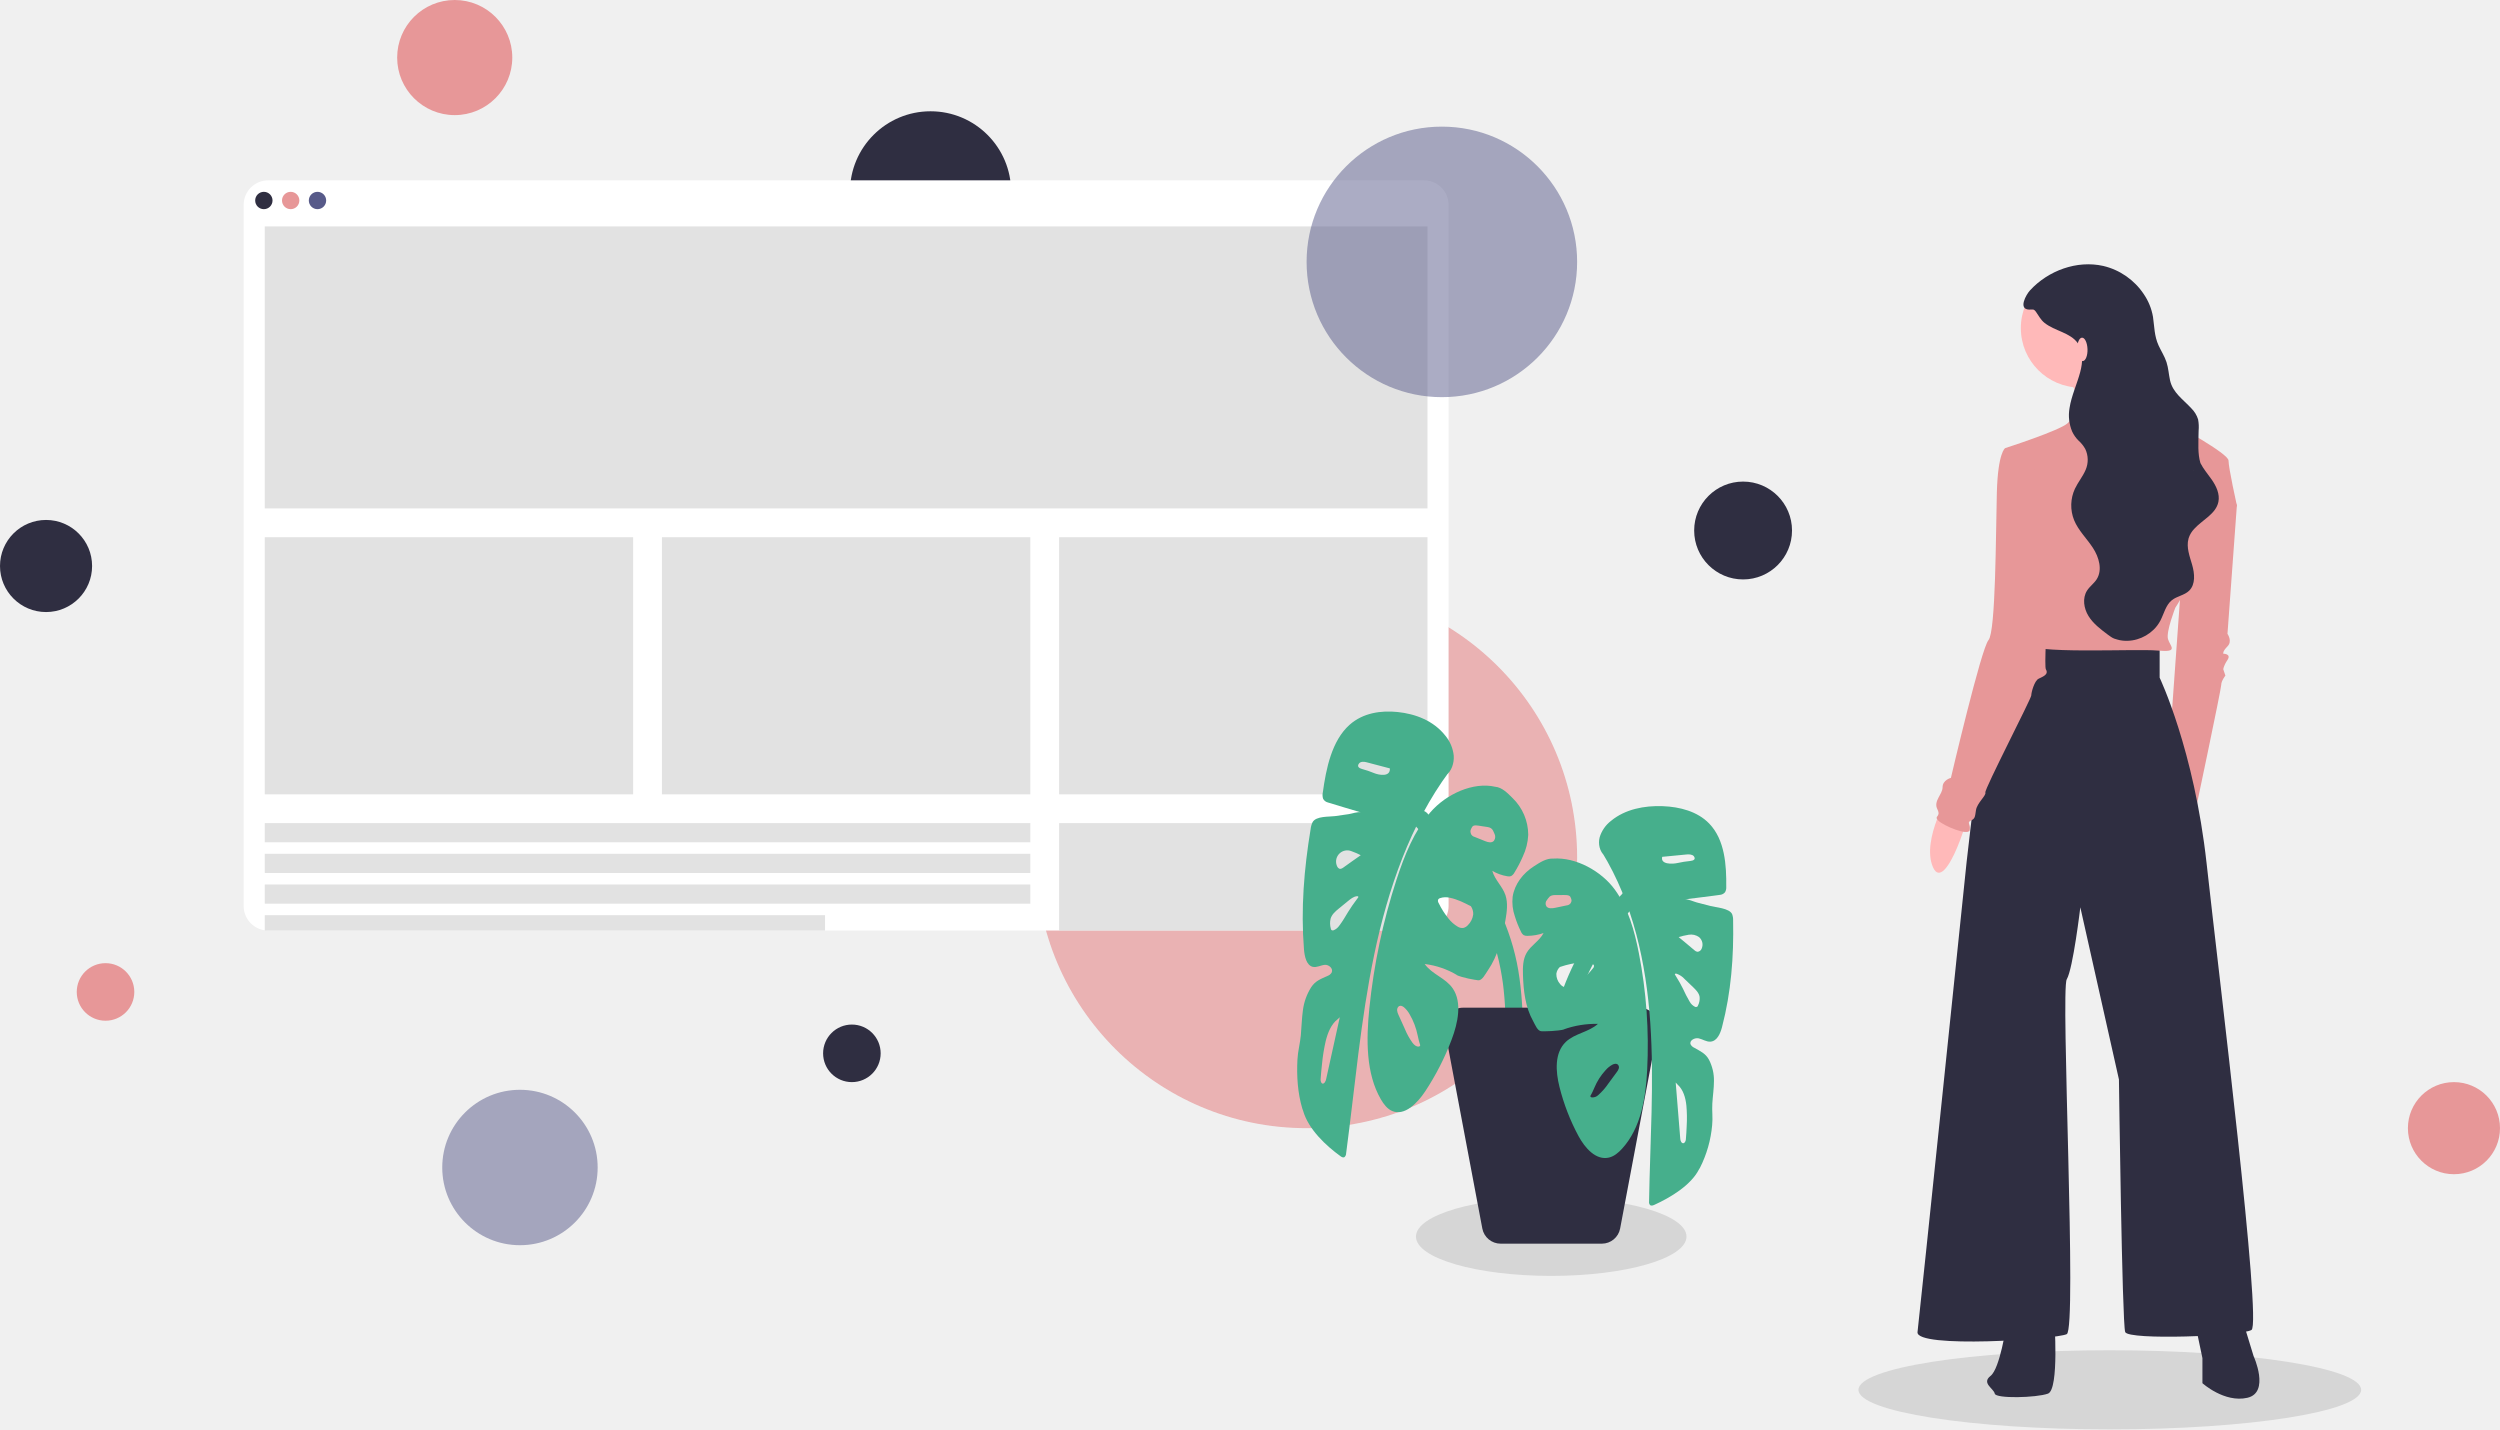
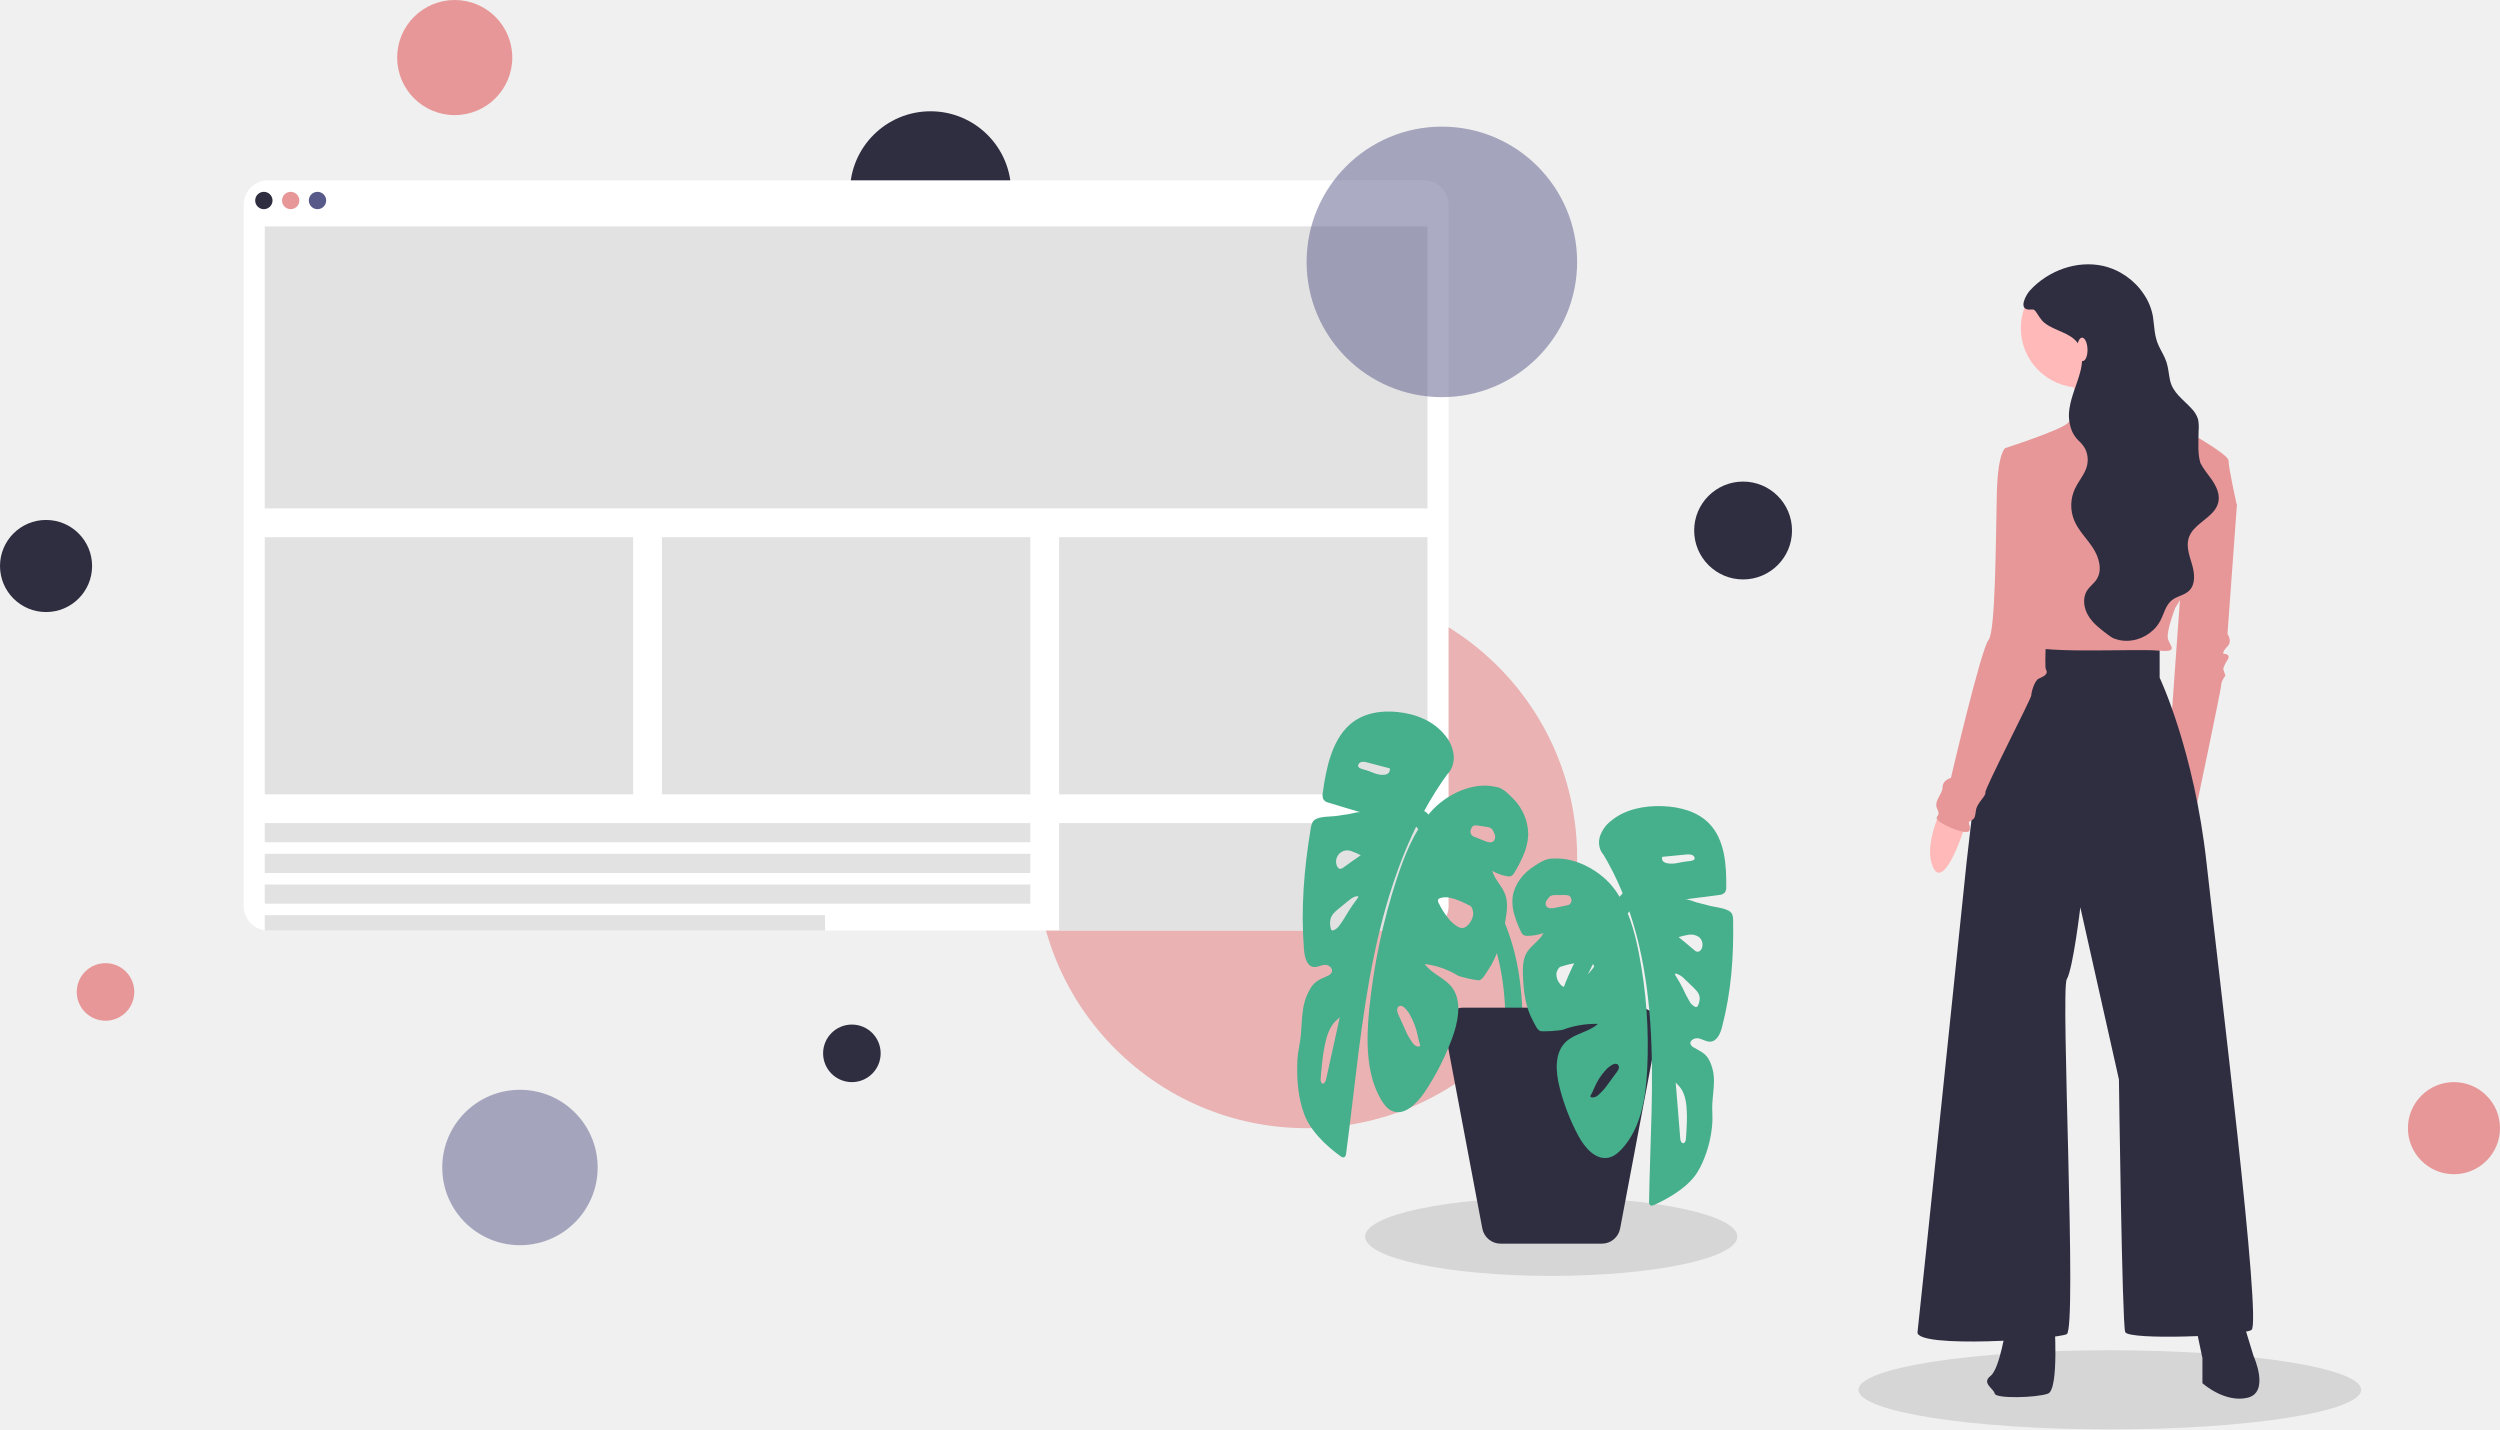
<svg xmlns="http://www.w3.org/2000/svg" id="Layer_1" data-name="Layer 1" viewBox="0 0 1303 745">
  <circle cx="485" cy="100" r="42" fill="#2f2e41" />
  <circle cx="444" cy="549" r="15" fill="#2f2e41" />
  <circle cx="681" cy="447" r="141" fill="#e79798" opacity="0.7" />
  <circle cx="271" cy="608.5" r="40.5" fill="#575a89" opacity="0.5" />
  <circle cx="908.5" cy="276.5" r="25.5" fill="#2f2e41" />
  <circle cx="237" cy="30" r="30" fill="#e79798" />
  <circle cx="24" cy="295" r="24" fill="#2f2e41" />
  <circle cx="1279" cy="588" r="24" fill="#e79798" />
  <ellipse cx="1099.628" cy="724.376" rx="131" ry="20.623" fill="#d6d6d6" />
  <path d="M2446.572,471.381l-7.615,106.068,13.598,26.653s14.142-66.905,14.142-69.08,2.176-4.896,2.176-4.896l-1.088-3.264s0-1.632,2.176-4.895-2.176-3.264-2.176-3.264-.544-1.088,2.176-3.808,0-6.527,0-6.527l4.896-66.905-4.351-10.335Z" transform="translate(-1309 -178)" fill="#e79798" />
  <path d="M2335.627,595.128c1.833,4.017-12.655,49.303-19.111,34.959s9.093-39.688,9.093-39.688S2333.794,591.111,2335.627,595.128Z" transform="translate(-1309 -178)" fill="#ffb9b9" />
  <path d="M2452.555,865.193l4.351,20.67v13.055s11.423,10.335,23.39,7.615,3.264-21.758,3.264-21.758l-5.983-19.582Z" transform="translate(-1309 -178)" fill="#2f2e41" />
  <path d="M2354.646,869.001s-3.264,22.302-8.159,26.109,1.632,6.527,2.176,9.247,21.758,2.176,27.741,0,3.264-39.164,3.264-39.164Z" transform="translate(-1309 -178)" fill="#2f2e41" />
  <path d="M2394.354,513.808c-5.439-1.088-40.252,0-44.059,1.088s-16.318,112.596-16.318,112.596-24.477,236.07-25.565,244.773,72.344,3.808,77.783,1.088-3.264-179.5,0-184.94,7.071-37.532,7.071-37.532l20.126,89.75s1.632,127.282,3.264,131.633,60.377,2.176,65.817-1.088-16.862-183.852-23.389-243.141-24.477-96.821-24.477-96.821V514.896S2399.793,514.896,2394.354,513.808Z" transform="translate(-1309 -178)" fill="#2f2e41" />
  <circle cx="1084.266" cy="170.994" r="31.005" fill="#ffb9b9" />
  <path d="M2412.848,363.137c-.544,3.808,26.109,36.444,26.109,36.444s-44.059,13.055-40.252,6.527-11.967-31.005-11.967-31.005S2413.392,359.329,2412.848,363.137Z" transform="translate(-1309 -178)" fill="#ffb9b9" />
  <path d="M2376.404,450.167s-10.879,57.114-10.879,63.097,56.57,2.72,67.993,3.808,6.527-2.176,5.439-5.983,3.808-16.318,3.808-16.318,7.615-11.423,8.159-18.494,2.176-5.983,8.159-10.335,15.774-24.477,15.774-24.477-4.351-19.582-4.351-23.389-27.741-18.494-29.917-20.67-10.335-11.967-11.423-11.967-35.9,4.895-35.9,4.895a52.32,52.32,0,0,1-6.527,8.159c-3.808,3.808-32.636,13.055-32.636,13.055Z" transform="translate(-1309 -178)" fill="#e79798" />
  <path d="M2379.667,442.552s-5.983,81.591-4.351,84.311-1.632,3.808-3.808,4.895-3.808,7.071-3.808,8.703-24.477,48.955-23.933,50.586-4.351,5.439-4.895,9.247-.544,4.351-2.72,5.439,0,1.632-.544,4.895-13.599-2.176-16.318-4.895,1.632-1.632-.544-5.983,2.72-7.615,2.72-11.423,4.351-4.896,4.351-4.896,15.774-67.448,19.582-71.8,3.808-55.482,4.351-76.696,4.351-23.389,4.351-23.389l10.335,1.088Z" transform="translate(-1309 -178)" fill="#e79798" />
  <path d="M2461.67,427.86c-1.96-2.81-4.27-5.45-5.8-8.5,0-.01-.01-.02-.01-.03-1.47-4.92-1.05-10.19-.94-16.83a21.598,21.598,0,0,0-.27-5.9,13.898,13.898,0,0,0-3.54-5.79c-4.259-4.639-9.648-8.094-11.081-14.563-.699-3.157-.849-6.44-1.854-9.514-.996-3.046-2.79-5.761-4.122-8.676-2.264-4.953-2.147-9.687-2.909-14.879a29.799,29.799,0,0,0-4.818-11.891A35.011,35.011,0,0,0,2405.18,316.6c-13.69-3.07-28.63,2.41-38.13,12.73-2.1,2.28-6.24,9.79-.57,10.03,2.07.08,2.41-.59,3.74,1.28,1.45,2.03,2.35,4,4.36,5.62,5.36,4.31,13.46,5.03,17.4,10.66,2.96,4.24,2.55,9.97,1.23,14.98-1.67,6.32-4.58,12.33-5.57,18.8a21.995,21.995,0,0,0,1.369,12.22,16.103,16.103,0,0,0,3.283,4.676,17.301,17.301,0,0,1,3.528,4.367,13.14,13.14,0,0,1,.224,10.901c-1.475,3.49-3.965,6.43-5.584,9.846a20.594,20.594,0,0,0-.45,16.36c2.21,5.41,6.61,9.58,9.81,14.47s5.1,11.53,1.93,16.44c-1.4,2.15-3.61,3.68-4.99,5.85-2.51,3.95-1.69,9.3.78,13.27,2.46,3.97,6.3,6.86,10.04,9.66.548.41,1.099.818,1.674,1.19a8.91,8.91,0,0,0,1.654.888c.549.208,1.118.355,1.683.51.42.115.839.234,1.266.322.419.086.847.132,1.272.19.097.013.194.027.292.038a18.42,18.42,0,0,0,2.494.094,19.75,19.75,0,0,0,4.929-.787,20.634,20.634,0,0,0,8.609-5.005,18.711,18.711,0,0,0,3.568-4.798c1.87-3.62,2.76-7.99,5.9-10.54,2.7-2.18,6.56-2.56,9.05-4.98,3.4-3.3,2.89-8.93,1.57-13.51-1.29-4.45-3.11-9.13-1.9-13.56.03-.14.07-.28.11-.42a12.652,12.652,0,0,1,2.83-4.7c4.28-4.73,11.33-7.78,12.64-14.09C2466.08,435.47,2464.08,431.29,2461.67,427.86Zm-9.4-4.53a.833.833,0,0,0-.04-.15c.03.01.06.03.09.04Z" transform="translate(-1309 -178)" fill="#2f2e41" />
  <ellipse cx="2394.324" cy="360.096" rx="2.686" ry="6.103" transform="translate(-1318.633 -106.7742) rotate(-1.7009)" fill="#ffb9b9" />
  <rect x="127" y="94" width="628" height="391" rx="12.781" fill="#fff" />
  <circle cx="137.522" cy="104.5" r="4.522" fill="#2f2e41" />
  <circle cx="151.5" cy="104.5" r="4.522" fill="#e79798" />
  <circle cx="165.478" cy="104.5" r="4.522" fill="#575a89" />
  <rect x="138" y="118" width="606" height="147" fill="#d6d6d6" opacity="0.7" />
  <rect x="138" y="429" width="399" height="10" fill="#d6d6d6" opacity="0.7" />
  <rect x="138" y="445" width="399" height="10" fill="#d6d6d6" opacity="0.7" />
  <rect x="138" y="461" width="399" height="10" fill="#d6d6d6" opacity="0.7" />
  <rect x="138" y="477" width="292" height="8" fill="#d6d6d6" opacity="0.7" />
  <rect x="138" y="280" width="192" height="134" fill="#d6d6d6" opacity="0.7" />
  <rect x="345" y="280" width="192" height="134" fill="#d6d6d6" opacity="0.7" />
  <rect x="552" y="280" width="192" height="134" fill="#d6d6d6" opacity="0.7" />
  <rect x="552" y="429" width="192" height="56" fill="#d6d6d6" opacity="0.7" />
  <circle cx="751.5" cy="136.5" r="70.5" fill="#575a89" opacity="0.5" />
-   <ellipse cx="808.5" cy="644.5" rx="70.5" ry="20.5" fill="#d6d6d6" />
+   <ellipse cx="808.5" cy="644.5" rx="97" ry="20.5" fill="#d6d6d6" />
  <path d="M2046.389,608.072c6.886,7.632,13.773,15.279,20.103,23.385.064.082.609.783.305.391s.238.311.301.394q.586.766,1.164,1.537,1.155,1.542,2.279,3.107,2.244,3.131,4.34,6.366a127.356,127.356,0,0,1,7.531,13.287q.81,1.663,1.566,3.353.357.799.701,1.603c-.307-.718.091.223.163.395q.226.55.446,1.103,1.554,3.913,2.792,7.942a119.598,119.598,0,0,1,3.684,15.892q.288,1.765.532,3.537c-.104-.752,0,.002.016.131.046.369.093.738.138,1.107q.134,1.106.253,2.214.415,3.874.661,7.764c.348,5.347.496,10.706.568,16.063.163,12.131-.033,24.27.686,36.388.139,2.345,1.97,4.613,4.5,4.5,2.319-.104,4.649-1.983,4.5-4.5-1.305-22.016.383-44.147-2.642-66.059a119.79,119.79,0,0,0-9.047-32.225,137.072,137.072,0,0,0-16.021-26.683c-7.184-9.565-15.145-18.483-23.152-27.357a4.531,4.531,0,0,0-6.364,0,4.603,4.603,0,0,0,0,6.364Z" transform="translate(-1309 -178)" fill="#46af8c" />
  <path d="M2155.122,643.199a148.019,148.019,0,0,0-31.242,49.707c-6.819,17.946-10.083,37.177-10.595,56.333a214.218,214.218,0,0,0,1.695,32.535c.294,2.327,1.859,4.618,4.5,4.5,2.185-.098,4.816-1.999,4.5-4.5a216.801,216.801,0,0,1-1.762-28.52q.045-7.105.61-14.193.279-3.469.692-6.926.094-.788.196-1.575c.03-.237.152-1.127.022-.18q.054-.393.109-.785.249-1.764.535-3.522a159.495,159.495,0,0,1,6.699-26.708q1.161-3.344,2.48-6.631c.196-.487.396-.973.595-1.458.329-.803.071-.177.003-.015q.191-.454.387-.906.704-1.63,1.447-3.242,2.949-6.393,6.52-12.474a139.696,139.696,0,0,1,8.707-13.066q.245-.326.491-.65c.038-.05.853-1.1.292-.384.421-.537.843-1.075,1.27-1.607q1.289-1.607,2.624-3.176,2.703-3.177,5.589-6.191a4.5,4.5,0,1,0-6.364-6.364Z" transform="translate(-1309 -178)" fill="#46af8c" />
  <path d="M2143.881,826.199h-52.762a9.704,9.704,0,0,1-9.535-7.904L2062.038,714.701a9.703,9.703,0,0,1,9.535-11.502h91.853a9.703,9.703,0,0,1,9.535,11.502l-19.546,103.593A9.704,9.704,0,0,1,2143.881,826.199Z" transform="translate(-1309 -178)" fill="#2f2e41" />
  <path d="M2124.5,714.5c-4,1-10.284,1.023-12,1-2.164-.029-3.31-3.3-4.375-5.184-4.129-7.304-5.118-15.946-5.362-24.332-.113-3.897-.032-8.004,1.922-11.377,2.276-3.932,6.761-6.258,8.824-10.306a26.088,26.088,0,0,1-8.339,1.472,3.931,3.931,0,0,1-1.961-.343,4.095,4.095,0,0,1-1.5-1.894,52.02,52.02,0,0,1-3.147-7.901,23.203,23.203,0,0,1-1.17-10.261c1.036-6.674,5.424-12.226,11.108-15.875,3.04-1.952,6.393-4.206,10-4,11.868-.84,25.219,6.581,32.191,16.221s10.219,21.45,12.499,33.127a251.02,251.02,0,0,1,4.315,60.852c-.749,14.629-3.225,30.186-13.091,41.014-1.874,2.057-4.101,3.962-6.808,4.607-6.807,1.623-12.583-5.051-15.898-11.214a111.032,111.032,0,0,1-9.92-25.635c-2.01-8.041-2.667-17.729,3.329-23.451,4.65-4.437,11.974-5.043,16.719-9.378a49.647,49.647,0,0,0-18.04,2.957M2138,749c-.351.506.132.867.627.968a4.362,4.362,0,0,0,3.45-1.27,31.866,31.866,0,0,0,5.197-5.952l4.355-5.913a6.031,6.031,0,0,0,1.072-1.903,2.048,2.048,0,0,0-.45-2.038,1.922,1.922,0,0,0-1.468-.438,3.992,3.992,0,0,0-1.485.498,13.241,13.241,0,0,0-3.477,2.837,31.24,31.24,0,0,0-5.845,9.158q-.442,1.082-.953,2.135-.255.526-.527,1.043A7.37,7.37,0,0,0,2138,749m-16-67a5.958,5.958,0,0,0-1.833,3.543,7.779,7.779,0,0,0,1.996,5.386,4.742,4.742,0,0,0,2.155,1.547,5.21,5.21,0,0,0,3.104-.23,18.091,18.091,0,0,0,5.355-3.021,38.595,38.595,0,0,0,6.462-6.53,1.724,1.724,0,0,0,.528-1.532,1.536,1.536,0,0,0-.825-.771,10.582,10.582,0,0,0-5.308-.858A48.788,48.788,0,0,0,2122,682m-2.5-37.5c-3,0-3.373,1.591-4.167,2.498a2.803,2.803,0,0,0-.39,3.332c.95,1.353,2.976,1.162,4.595.822l5.915-1.24a3.084,3.084,0,0,0,1.982-.927c1.067-1.485.62-2.227.067-3.485-.55-1.249-3-1-5-1h-3" transform="translate(-1309 -178)" fill="#46af8c" />
  <path d="M2194.5,787.5c-4.249,8.348-15.028,14.734-23.29,18.48-.69.313-1.552.599-2.155.14a2.195,2.195,0,0,1-.561-1.852c.504-31.097,2.764-62.236.626-93.264s-8.945-62.379-25.2-88.894l1.505,2.002c-2.714-2.27-3.561-6.27-2.689-9.699a17.013,17.013,0,0,1,5.94-8.585c7.355-6.1,17.413-8.014,26.962-7.653,8.826.334,18.071,2.708,24.204,9.065,8.209,8.508,9.001,21.762,8.882,32.931a4.913,4.913,0,0,1-.643,2.874,3.986,3.986,0,0,1-2.756,1.375c-6.043.842-12.12,1.541-18.176,2.321,1.671-.215,4.568,1.188,6.221,1.617l7.11,1.848c2.9.754,9.966,1.152,11.325,4.3a8.709,8.709,0,0,1,.495,3.303c.37,18.841-1.005,37.296-5.805,55.591-.869,3.311-2.563,7.236-5.976,7.505-2.14.169-4.058-1.258-6.155-1.717s-4.981,1.111-4.229,3.121a3.877,3.877,0,0,0,1.899,1.769c3.231,1.85,5.935,2.969,7.715,6.306a23.282,23.282,0,0,1,2.565,11.044c-.014,3.937-.621,7.835-.854,11.758-.226,3.813.323,7.493-.087,11.277a61.028,61.028,0,0,1-6.338,22.173m-19.628-162.285c-1.361,4.39,5.451,4.011,7.798,3.471a58.494,58.494,0,0,1,6.82-1.092c1.404-.155,3.027-.751,1.842-2.416-.716-1.006-2.567-1.086-3.659-.98l-12.95,1.256m8.589,41.766c2.785,2.242,5.497,4.582,8.242,6.874a3.136,3.136,0,0,0,1.506.84,2.439,2.439,0,0,0,2.271-1.547,5.144,5.144,0,0,0-1.332-6.12,7.25,7.25,0,0,0-5.452-1.207,40.528,40.528,0,0,0-5.576,1.335m-1.132,75.685q1.179,14.533,2.36,29.065a3.715,3.715,0,0,0,.535,1.958c1.125,1.511,2.277-.027,2.388-1.254.212-2.339.342-4.685.441-7.032a72.364,72.364,0,0,0-.153-10.775c-.431-4.012-1.59-8.207-4.593-10.902m-.902-56.547a70.541,70.541,0,0,1,3.693,6.545,69.162,69.162,0,0,0,3.403,6.61q.079.126.16.251a6.139,6.139,0,0,0,2.707,2.592,1.224,1.224,0,0,0,1.175-.033,1.413,1.413,0,0,0,.383-.577,8.168,8.168,0,0,0,.878-4.519c-.335-2.07-1.932-3.672-3.446-5.122l-4.317-4.134a10.053,10.053,0,0,0-4.149-2.808c-.393-.103-1.231-.197-.937.461.178.399-.286-.306,0,0" transform="translate(-1309 -178)" fill="#46af8c" />
  <path d="M2068.562,686.301a43.134,43.134,0,0,0-17.016-5.865c3.893,5.495,10.899,7.217,14.683,12.811,4.88,7.215,2.655,17.885-.611,26.532a136.146,136.146,0,0,1-13.822,27.064c-4.225,6.373-10.922,12.962-17.259,10.186-2.52-1.104-4.369-3.54-5.85-6.093-7.797-13.441-7.651-31.081-5.982-47.443A322.038,322.038,0,0,1,2036.858,636.5c4.124-12.649,9.208-25.305,17.551-35.02s22.51-16.05,33.886-13.42c3.533.286,6.416,3.271,9.046,5.875a26.757,26.757,0,0,1,8.175,19.227,29.623,29.623,0,0,1-2.815,11.233,63.655,63.655,0,0,1-4.347,8.329,4.55,4.55,0,0,1-1.765,1.889,3.429,3.429,0,0,1-1.959.101,22.694,22.694,0,0,1-7.848-2.828c1.339,4.792,5.308,8.019,6.872,12.713,1.342,4.028.749,8.602.001,12.916-1.61,9.283-3.985,18.744-9.187,26.269-1.341,1.941-2.99,5.411-5.093,5.134-1.668-.22-7.761-1.144-11.477-2.827m-18.747,36.402a8.63,8.63,0,0,0-.338-1.042q-.179-.614-.341-1.235-.323-1.241-.575-2.508a36.075,36.075,0,0,0-4.17-11.012,13.524,13.524,0,0,0-2.909-3.649,3.592,3.592,0,0,0-1.359-.766,1.726,1.726,0,0,0-1.495.277,2.55,2.55,0,0,0-.77,2.201,7.092,7.092,0,0,0,.728,2.267l3.256,7.193a34.82,34.82,0,0,0,4.067,7.356c.819,1.034,1.892,2.007,3.139,1.904.497-.041,1.024-.373.767-.986m26.496-72.155c-3.496-1.813-7.05-3.621-10.884-4.404a9.213,9.213,0,0,0-5.29.194,1.613,1.613,0,0,0-.926.739,2.112,2.112,0,0,0,.262,1.777,41.154,41.154,0,0,0,5.2,8.18,17.287,17.287,0,0,0,4.7,4.123,4.503,4.503,0,0,0,2.974.699,4.727,4.727,0,0,0,2.344-1.411,9.514,9.514,0,0,0,2.818-5.699,7.062,7.062,0,0,0-1.198-4.199m8.567-41.309-2.91-.429c-1.94-.286-4.276-.913-5.014.396-.743,1.318-1.298,2.079-.506,3.882a2.883,2.883,0,0,0,1.771,1.314l5.535,2.224c1.514.609,3.448,1.111,4.592-.257a3.505,3.505,0,0,0,.167-3.758c-.622-1.122-.723-2.943-3.633-3.372" transform="translate(-1309 -178)" fill="#46af8c" />
  <path d="M1987.745,755.728c-2.413-8.139-2.967-16.889-2.517-25.543.222-4.263,1.357-8.273,1.762-12.542.417-4.393.467-8.811,1.098-13.187a29.304,29.304,0,0,1,4.297-11.904c2.273-3.453,5.08-4.31,8.517-5.904a4.069,4.069,0,0,0,2.132-1.694c1.059-2.126-1.482-4.283-3.591-4.073s-4.204,1.521-6.252,1.027c-3.267-.788-4.268-5.39-4.568-9.194-1.66-21.014.028-41.716,3.474-62.597a11.09,11.09,0,0,1,1.021-3.6c1.834-3.304,8.753-2.736,11.69-3.159l7.2-1.037c1.674-.241,4.714-1.386,6.3-.907-5.747-1.733-11.528-3.378-17.253-5.178a3.76,3.76,0,0,1-2.448-1.922,6.18,6.18,0,0,1-.153-3.286c1.713-12.427,4.652-27.039,14.01-35.319,6.991-6.185,16.348-7.502,24.965-6.61,9.322.965,18.767,4.529,24.903,12.359a19.356,19.356,0,0,1,4.357,10.388c.285,3.935-1.192,8.258-4.197,10.392l1.788-2.009c-20.112,27.137-31.851,60.997-39.007,95.166s-10.064,69.091-14.669,103.715a2.707,2.707,0,0,1-.848,1.977c-.661.423-1.45-.018-2.068-.464-7.401-5.344-16.812-13.981-19.567-23.864m45.35-178.252-12.357-3.248c-1.041-.274-2.85-.449-3.71.566-1.423,1.68.054,2.575,1.391,2.947a50.684,50.684,0,0,1,6.438,2.188c2.189.936,8.735,2.332,8.134-2.741M2018.6,623.928a35.595,35.595,0,0,0-5.191-2.28,5.837,5.837,0,0,0-7.781,7.17c.282,1.034.988,2.049,1.95,2.044a2.993,2.993,0,0,0,1.599-.718c3.038-2.154,6.052-4.365,9.121-6.458m-12.118,85.536c-3.354,2.565-5.166,7.06-6.241,11.456a93.002,93.002,0,0,0-1.914,11.951c-.288,2.622-.546,5.247-.724,7.876-.093,1.38.773,3.253,2.111,1.735a4.642,4.642,0,0,0,.84-2.099q3.524-15.979,7.05-31.957m9.571-62.412c.328-.299-.238.418,0,0,.393-.689-.436-.705-.834-.647-1.655.242-3.11,1.403-4.485,2.526l-4.865,3.976c-1.706,1.395-3.518,2.946-4.182,5.198a10.324,10.324,0,0,0,.112,5.146,1.619,1.619,0,0,0,.278.696,1.069,1.069,0,0,0,1.134.204,6.468,6.468,0,0,0,3.051-2.493q.099-.127.196-.256c1.625-2.148,2.967-4.538,4.384-6.858,1.433-2.348,3.017-4.574,4.655-6.744" transform="translate(-1309 -178)" fill="#46af8c" />
  <circle cx="55" cy="517" r="15" fill="#e79798" />
</svg>
